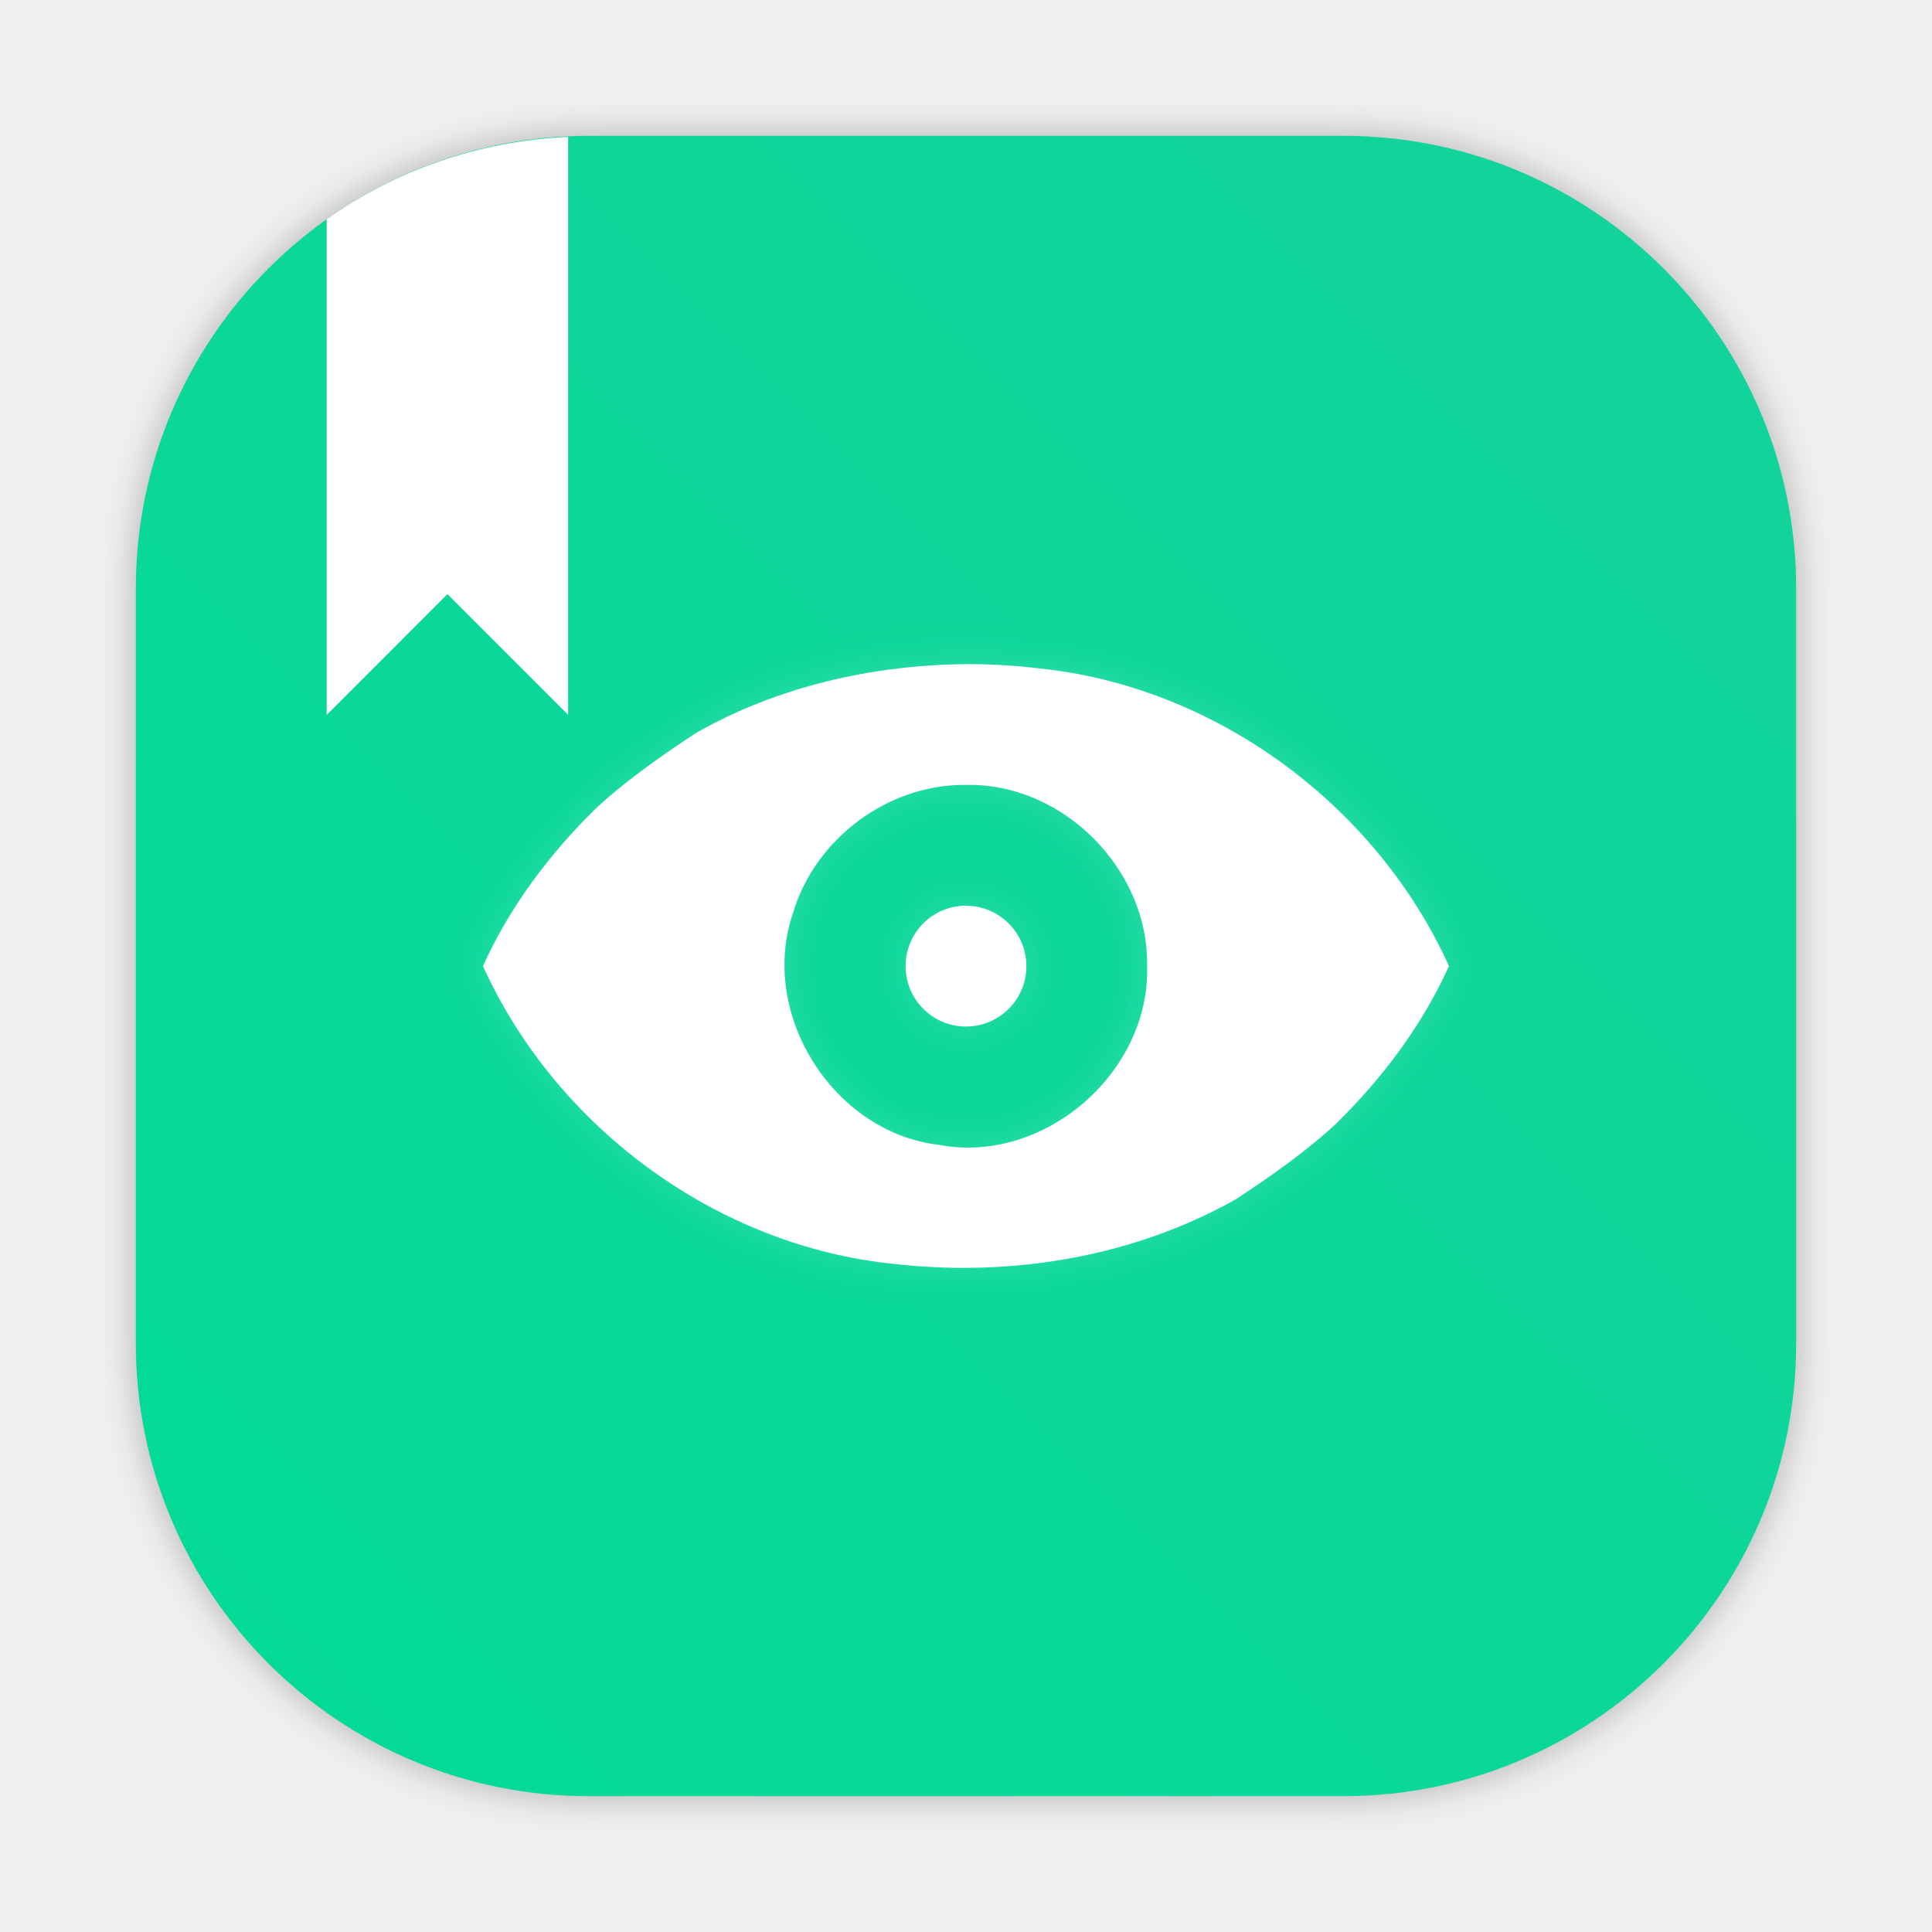
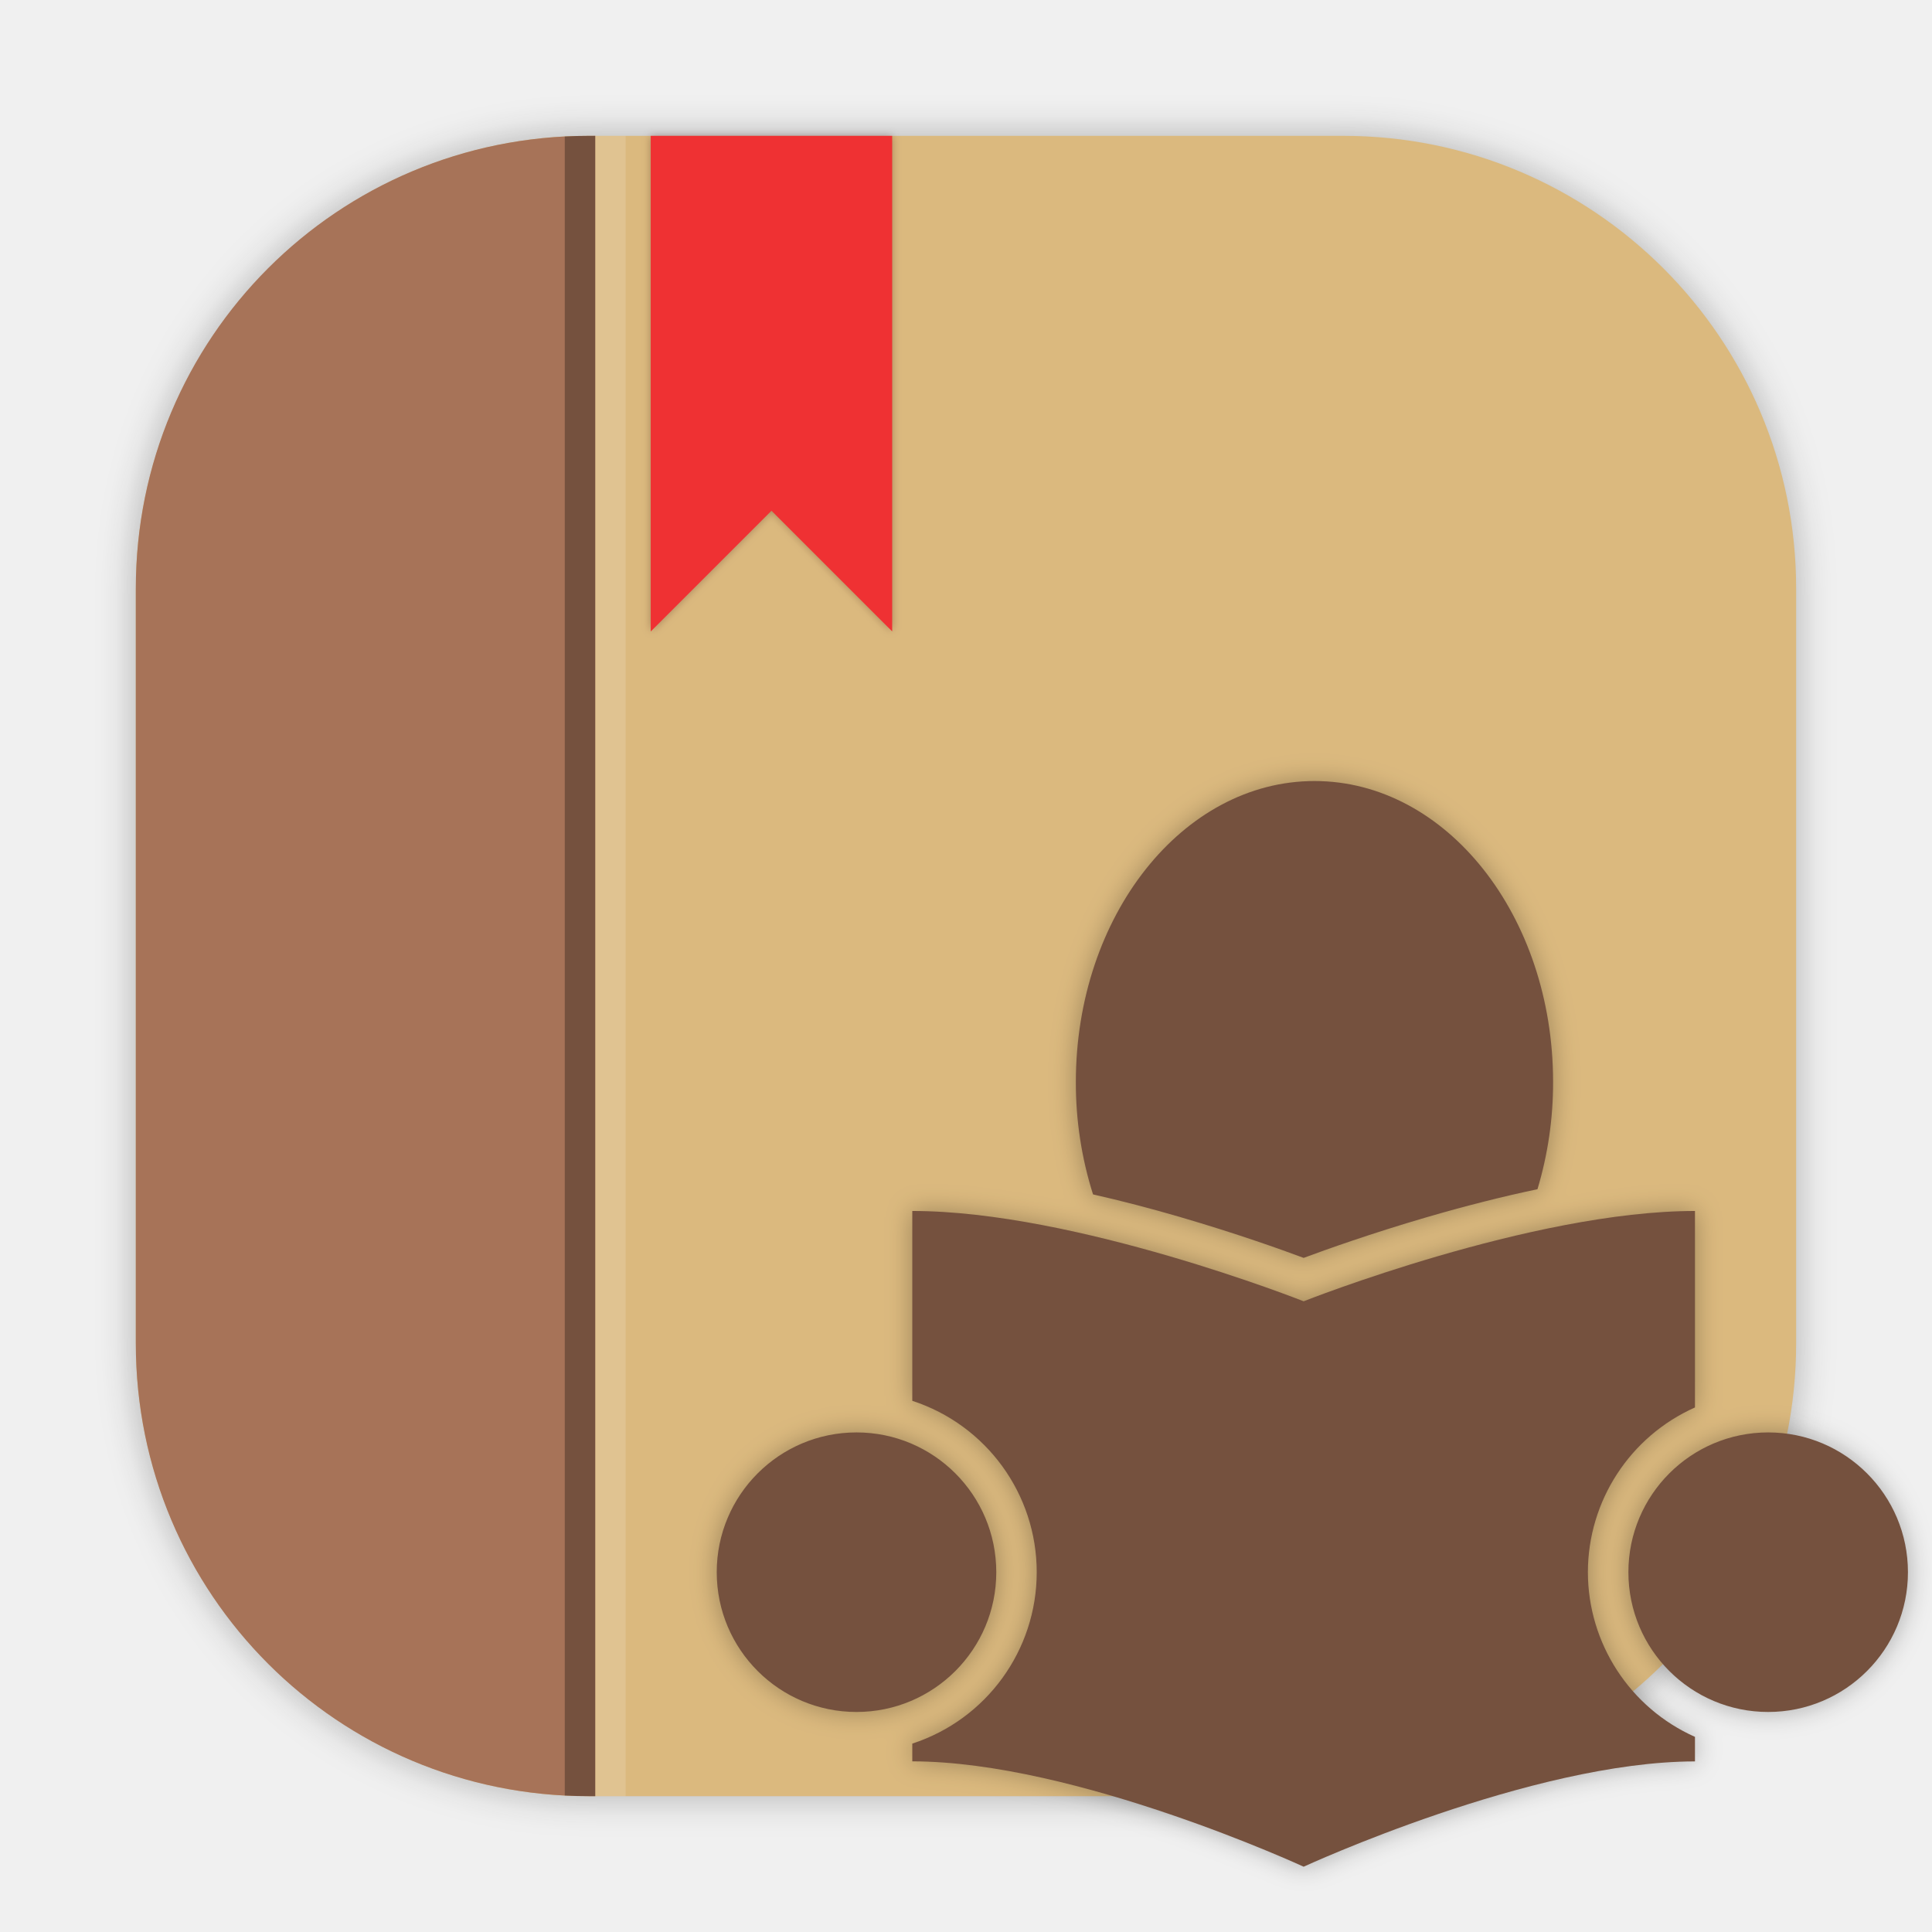
- <svg xmlns="http://www.w3.org/2000/svg" width="64" height="64" version="1.1">
-   <defs>
-     <style type="text/css" />
-     <style type="text/css" />
-     <filter id="b-3" x="-.049" y="-.078" width="1.097" height="1.156" color-interpolation-filters="sRGB">
-       <feGaussianBlur stdDeviation="0.65" />
+ <svg xmlns="http://www.w3.org/2000/svg" id="svg193" version="1.1" viewBox="0 0 64 64">
+   <defs id="defs45">
+     <style id="style4" type="text/css" />
+     <style id="style6" type="text/css" />
+     <style id="style11" type="text/css" />
+     <style id="style13" type="text/css" />
+     <style id="style15" type="text/css" />
+     <style id="style17" type="text/css" />
+     <style id="style19" type="text/css" />
+     <style id="style21" type="text/css" />
+     <style id="style23" type="text/css" />
+     <style id="style25" type="text/css" />
+     <style id="style27" type="text/css" />
+     <style id="style29" type="text/css" />
+     <style id="style39" type="text/css" />
+     <style id="style41" type="text/css" />
+     <style id="style43" type="text/css" />
+     <style id="style2528" type="text/css" />
+     <filter id="filter1057-3" x="-.027" y="-.027" width="1.054" height="1.054" color-interpolation-filters="sRGB">
+       <feGaussianBlur id="feGaussianBlur2530" stdDeviation="0.619" />
    </filter>
-     <style type="text/css" />
-     <style type="text/css" />
-     <style type="text/css" />
-     <style type="text/css" />
-     <style type="text/css" />
-     <style type="text/css" />
-     <style type="text/css" />
-     <style type="text/css" />
-     <style type="text/css" />
-     <style type="text/css" />
-     <filter id="filter1057" x="-.027" y="-.027" width="1.054" height="1.054" color-interpolation-filters="sRGB">
-       <feGaussianBlur stdDeviation="0.619" />
+     <linearGradient id="linearGradient5706" x1="4.5" x2="59.5" y1="32" y2="32" gradientTransform="translate(-66.3065,-18.31541)" gradientUnits="userSpaceOnUse">
+       <stop id="stop5700" stop-color="#dbb97e" offset="0" />
+       <stop id="stop5702" stop-color="#dbb97e" offset="1" />
+     </linearGradient>
+     <filter id="filter18553" x="-.041" y="-.02" width="1.082" height="1.04" color-interpolation-filters="sRGB">
+       <feGaussianBlur id="feGaussianBlur18555" stdDeviation="0.137" />
    </filter>
-     <linearGradient id="linearGradient1053" x1="-127" x2="-72" y1="60" y2="5" gradientTransform="translate(131.5 -.51)" gradientUnits="userSpaceOnUse">
-       <stop stop-color="#02db96" offset="0" />
-       <stop stop-color="#13d39b" offset="1" />
-     </linearGradient>
-     <style type="text/css" />
-     <style type="text/css" />
-     <style type="text/css" />
+     <filter id="filter2179" x="-.026" y="-.028" width="1.052" height="1.057" color-interpolation-filters="sRGB">
+       <feGaussianBlur id="feGaussianBlur2181" stdDeviation="0.323" />
+     </filter>
+     <style id="style2528-6" type="text/css" />
  </defs>
-   <rect x="4.5" y="4.5" width="55" height="55" ry="15" fill="#141414" filter="url(#filter1057)" opacity=".3" stroke-linecap="round" stroke-width="2.744" />
-   <rect x="4.5" y="4.5" width="55" height="55" ry="15" fill="url(#linearGradient1053)" stroke-linecap="round" stroke-width="2.744" />
-   <g fill="#5e4aa6">
-     <circle cx="-1248.7" cy="-1241.6" r="0" />
-     <circle cx="-1413.1" cy="-1298.3" r="0" />
-     <circle cx="-1223.9" cy="-1350" r="0" />
-     <circle cx="-124.34" cy="-84.463" r="0" fill-rule="evenodd" />
-   </g>
-   <g transform="translate(164.37 56.726)" fill="#fff">
-     <path d="m-132.37-34.726c-3.102 0.03-6.224 0.739-8.926 2.27-1.077 0.701-2.369 1.607-3.344 2.52-1.533 1.501-2.845 3.251-3.731 5.213 2.43 5.36 7.772 9.289 13.648 9.869 3.855 0.436 7.889-0.23 11.277-2.137 1.077-0.701 2.369-1.607 3.344-2.52 1.533-1.504 2.845-3.254 3.731-5.213-2.429-5.36-7.773-9.289-13.648-9.869-0.781-0.093-1.568-0.134-2.352-0.134zm0 4.001c3.214-0.071 6.06 2.804 6 6.001 0.103 3.533-3.418 6.583-6.898 5.923-3.515-0.413-5.984-4.356-4.828-7.697 0.739-2.458 3.152-4.256 5.728-4.227zm0 4.001a2 2 0 0 0-2 2.003 2 2 0 0 0 2 2 2 2 0 0 0 2-2 2 2 0 0 0-2-2z" filter="url(#b-3)" opacity=".15" stroke-width="3.2" />
-     <path d="m-132.37-34.726c-3.102 0.03-6.224 0.739-8.926 2.27-1.077 0.701-2.369 1.607-3.344 2.52-1.533 1.501-2.845 3.251-3.731 5.213 2.43 5.36 7.772 9.289 13.648 9.869 3.855 0.436 7.889-0.23 11.277-2.137 1.077-0.701 2.369-1.607 3.344-2.52 1.533-1.504 2.845-3.254 3.731-5.213-2.429-5.36-7.773-9.289-13.648-9.869-0.781-0.093-1.568-0.134-2.352-0.134zm0 4.001c3.214-0.071 6.06 2.804 6 6.001 0.103 3.533-3.418 6.583-6.898 5.923-3.515-0.413-5.984-4.356-4.828-7.697 0.739-2.458 3.152-4.256 5.728-4.227zm0 4.001a2 2 0 0 0-2 2.003 2 2 0 0 0 2 2 2 2 0 0 0 2-2 2 2 0 0 0-2-2z" stroke-width="3.2" />
-     <path transform="translate(-164.37,-56.726)" d="m18.82 4.535c-2.978 0.133-5.724 1.116-7.998 2.728v16.42l4-4.002 3.998 3.998v-19.145z" />
-   </g>
-   <g fill="#5e4aa6">
-     <g transform="matrix(3.7796 0 0 3.7796 -.10224 .024379)" stroke-width=".265">
-       <circle cx="-330.35" cy="-328.38" r="0" />
-       <circle cx="-312.11" cy="-326.25" r="0" />
-       <circle cx="-306.02" cy="-333.07" r="0" />
-       <circle cx="-308.84" cy="-326.01" r="0" />
-     </g>
-     <g transform="matrix(3.7796 0 0 3.7796 73.099 -.0001887)" stroke-width=".265">
-       <g transform="translate(-.0272 .0065001)">
-         <circle cx="-330.35" cy="-328.38" r="0" />
-         <circle cx="-312.11" cy="-326.25" r="0" />
-         <circle cx="-306.02" cy="-333.07" r="0" />
-         <circle cx="-308.84" cy="-326.01" r="0" />
-         <circle cx="-330.35" cy="-328.38" r="0" />
-         <circle cx="-312.11" cy="-326.25" r="0" />
-         <circle cx="-306.02" cy="-333.07" r="0" />
-         <circle cx="-308.84" cy="-326.01" r="0" />
+   <g id="g59" fill="#5e4aa6">
+     <circle id="circle51" cx="-1248.7" cy="-1241.6" r="0" />
+     <circle id="circle53" cx="-1413.1" cy="-1298.3" r="0" />
+     <circle id="circle55" cx="-1223.9" cy="-1350" r="0" />
+     <circle id="circle57" cx="-124.34" cy="-84.463" r="0" fill-rule="evenodd" />
+   </g>
+   <g id="g191" fill="#5e4aa6">
+     <g id="g77" transform="matrix(3.7796 0 0 3.7796 -.10224 .024379)" stroke-width=".265">
+       <circle id="circle69" cx="-330.35" cy="-328.38" r="0" />
+       <circle id="circle71" cx="-312.11" cy="-326.25" r="0" />
+       <circle id="circle73" cx="-306.02" cy="-333.07" r="0" />
+       <circle id="circle75" cx="-308.84" cy="-326.01" r="0" />
+     </g>
+     <g id="g107" transform="matrix(3.7796 0 0 3.7796 73.099 -.0001887)" stroke-width=".265">
+       <g id="g95" transform="translate(-.0272 .0065001)">
+         <circle id="circle79" cx="-330.35" cy="-328.38" r="0" />
+         <circle id="circle81" cx="-312.11" cy="-326.25" r="0" />
+         <circle id="circle83" cx="-306.02" cy="-333.07" r="0" />
+         <circle id="circle85" cx="-308.84" cy="-326.01" r="0" />
+         <circle id="circle87" cx="-330.35" cy="-328.38" r="0" />
+         <circle id="circle89" cx="-312.11" cy="-326.25" r="0" />
+         <circle id="circle91" cx="-306.02" cy="-333.07" r="0" />
+         <circle id="circle93" cx="-308.84" cy="-326.01" r="0" />
      </g>
-       <g transform="translate(-.02705 .0064503)">
-         <circle cx="-330.35" cy="-328.38" r="0" />
-         <circle cx="-312.11" cy="-326.25" r="0" />
-         <circle cx="-306.02" cy="-333.07" r="0" />
-         <circle cx="-308.84" cy="-326.01" r="0" />
+       <g id="g105" transform="translate(-.02705 .0064503)">
+         <circle id="circle97" cx="-330.35" cy="-328.38" r="0" />
+         <circle id="circle99" cx="-312.11" cy="-326.25" r="0" />
+         <circle id="circle101" cx="-306.02" cy="-333.07" r="0" />
+         <circle id="circle103" cx="-308.84" cy="-326.01" r="0" />
      </g>
    </g>
-     <g transform="translate(135.23)">
-       <circle cx="-1248.7" cy="-1241.6" r="0" />
-       <circle cx="-149.15" cy="23.855" r="0" fill-rule="evenodd" />
-       <circle cx="-1150.9" cy="-1256.6" r="0" />
-       <circle cx="-51.327" cy="8.874" r="0" fill-rule="evenodd" />
-       <g transform="matrix(3.7796,0,0,3.7796,167.86,4.61)" stroke-width=".265">
-         <g transform="translate(-.0272 .0065001)">
-           <circle cx="-330.35" cy="-328.38" r="0" />
-           <circle cx="-312.11" cy="-326.25" r="0" />
-           <circle cx="-306.02" cy="-333.07" r="0" />
-           <circle cx="-308.84" cy="-326.01" r="0" />
-           <circle cx="-330.35" cy="-328.38" r="0" />
-           <circle cx="-312.11" cy="-326.25" r="0" />
-           <circle cx="-306.02" cy="-333.07" r="0" />
-           <circle cx="-308.84" cy="-326.01" r="0" />
+     <g id="g189" transform="translate(135.23)">
+       <circle id="circle109" cx="-1248.7" cy="-1241.6" r="0" />
+       <circle id="circle111" cx="-149.15" cy="23.855" r="0" fill-rule="evenodd" />
+       <circle id="circle113" cx="-1150.9" cy="-1256.6" r="0" />
+       <circle id="circle115" cx="-51.327" cy="8.874" r="0" fill-rule="evenodd" />
+       <g id="g145" transform="matrix(3.7796,0,0,3.7796,167.86,4.61)" stroke-width=".265">
+         <g id="g133" transform="translate(-.0272 .0065001)">
+           <circle id="circle117" cx="-330.35" cy="-328.38" r="0" />
+           <circle id="circle119" cx="-312.11" cy="-326.25" r="0" />
+           <circle id="circle121" cx="-306.02" cy="-333.07" r="0" />
+           <circle id="circle123" cx="-308.84" cy="-326.01" r="0" />
+           <circle id="circle125" cx="-330.35" cy="-328.38" r="0" />
+           <circle id="circle127" cx="-312.11" cy="-326.25" r="0" />
+           <circle id="circle129" cx="-306.02" cy="-333.07" r="0" />
+           <circle id="circle131" cx="-308.84" cy="-326.01" r="0" />
        </g>
-         <g transform="translate(-.02705 .0064503)">
-           <circle cx="-330.35" cy="-328.38" r="0" />
-           <circle cx="-312.11" cy="-326.25" r="0" />
-           <circle cx="-306.02" cy="-333.07" r="0" />
-           <circle cx="-308.84" cy="-326.01" r="0" />
+         <g id="g143" transform="translate(-.02705 .0064503)">
+           <circle id="circle135" cx="-330.35" cy="-328.38" r="0" />
+           <circle id="circle137" cx="-312.11" cy="-326.25" r="0" />
+           <circle id="circle139" cx="-306.02" cy="-333.07" r="0" />
+           <circle id="circle141" cx="-308.84" cy="-326.01" r="0" />
        </g>
      </g>
-       <circle cx="-1248.7" cy="-1241.6" r="0" />
-       <circle cx="-149.15" cy="23.855" r="0" fill-rule="evenodd" />
-       <circle cx="-1248.7" cy="-1241.6" r="0" />
-       <circle cx="-149.15" cy="23.855" r="0" fill-rule="evenodd" />
-       <circle cx="-1150.9" cy="-1256.6" r="0" />
-       <circle cx="-51.327" cy="8.874" r="0" fill-rule="evenodd" />
-       <g transform="matrix(3.7796,0,0,3.7796,167.86,4.61)" stroke-width=".265">
-         <g transform="translate(-.0272 .0065001)">
-           <circle cx="-330.35" cy="-328.38" r="0" />
-           <circle cx="-312.11" cy="-326.25" r="0" />
-           <circle cx="-306.02" cy="-333.07" r="0" />
-           <circle cx="-308.84" cy="-326.01" r="0" />
-           <circle cx="-330.35" cy="-328.38" r="0" />
-           <circle cx="-312.11" cy="-326.25" r="0" />
-           <circle cx="-306.02" cy="-333.07" r="0" />
-           <circle cx="-308.84" cy="-326.01" r="0" />
+       <circle id="circle147" cx="-1248.7" cy="-1241.6" r="0" />
+       <circle id="circle149" cx="-149.15" cy="23.855" r="0" fill-rule="evenodd" />
+       <circle id="circle151" cx="-1248.7" cy="-1241.6" r="0" />
+       <circle id="circle153" cx="-149.15" cy="23.855" r="0" fill-rule="evenodd" />
+       <circle id="circle155" cx="-1150.9" cy="-1256.6" r="0" />
+       <circle id="circle157" cx="-51.327" cy="8.874" r="0" fill-rule="evenodd" />
+       <g id="g187" transform="matrix(3.7796,0,0,3.7796,167.86,4.61)" stroke-width=".265">
+         <g id="g175" transform="translate(-.0272 .0065001)">
+           <circle id="circle159" cx="-330.35" cy="-328.38" r="0" />
+           <circle id="circle161" cx="-312.11" cy="-326.25" r="0" />
+           <circle id="circle163" cx="-306.02" cy="-333.07" r="0" />
+           <circle id="circle165" cx="-308.84" cy="-326.01" r="0" />
+           <circle id="circle167" cx="-330.35" cy="-328.38" r="0" />
+           <circle id="circle169" cx="-312.11" cy="-326.25" r="0" />
+           <circle id="circle171" cx="-306.02" cy="-333.07" r="0" />
+           <circle id="circle173" cx="-308.84" cy="-326.01" r="0" />
        </g>
-         <g transform="translate(-.02705 .0064503)">
-           <circle cx="-330.35" cy="-328.38" r="0" />
-           <circle cx="-312.11" cy="-326.25" r="0" />
-           <circle cx="-306.02" cy="-333.07" r="0" />
-           <circle cx="-308.84" cy="-326.01" r="0" />
+         <g id="g185" transform="translate(-.02705 .0064503)">
+           <circle id="circle177" cx="-330.35" cy="-328.38" r="0" />
+           <circle id="circle179" cx="-312.11" cy="-326.25" r="0" />
+           <circle id="circle181" cx="-306.02" cy="-333.07" r="0" />
+           <circle id="circle183" cx="-308.84" cy="-326.01" r="0" />
        </g>
      </g>
    </g>
  </g>
+   <style id="style2560" type="text/css">.st0{opacity:0.15;fill:#45413C;}
+ 	.st1{fill:#FFE500;}
+ 	.st2{fill:#EBCB00;}
+ 	.st3{fill:none;stroke:#45413C;stroke-linecap:round;stroke-linejoin:round;stroke-miterlimit:10;}
+ 	.st4{fill:#FFAA54;}
+ 	.st5{fill:#FF8A14;}
+ 	.st6{fill:#FFB0CA;stroke:#45413C;stroke-linecap:round;stroke-linejoin:round;stroke-miterlimit:10;}
+ 	.st7{fill:#FF87AF;stroke:#45413C;stroke-linecap:round;stroke-linejoin:round;stroke-miterlimit:10;}
+ 	.st8{fill:#FFCC99;}
+ 	.st9{fill:#FFFFFF;}
+ 	.st10{fill:#F0F0F0;}
+ 	.st11{fill:#BF8256;}
+ 	.st12{fill:#915E3A;}
+ 	.st13{fill:#DEA47A;}
+ 	.st14{fill:#F0D5A8;}
+ 	.st15{fill:#DEBB7E;}
+ 	.st16{fill:#F7E5C6;}
+ 	.st17{fill:#FF8A14;stroke:#45413C;stroke-linecap:round;stroke-linejoin:round;stroke-miterlimit:10;}
+ 	.st18{fill:#FFF5E3;}
+ 	.st19{fill:#FFF48C;}
+ 	.st20{fill:#FFFACF;}
+ 	.st21{fill:#FFFCE5;}
+ 	.st22{fill:#FF87AF;}
+ 	.st23{fill:#FFB0CA;}
+ 	.st24{fill:#FFE500;stroke:#45413C;stroke-linecap:round;stroke-linejoin:round;stroke-miterlimit:10;}
+ 	.st25{fill:#9CEB60;stroke:#45413C;stroke-linecap:round;stroke-linejoin:round;stroke-miterlimit:10;}
+ 	.st26{fill:#FFFACF;stroke:#45413C;stroke-linecap:round;stroke-linejoin:round;stroke-miterlimit:10;}
+ 	.st27{fill:#00F5BC;stroke:#45413C;stroke-linecap:round;stroke-linejoin:round;stroke-miterlimit:10;}
+ 	.st28{fill:#BF8256;stroke:#45413C;stroke-linecap:round;stroke-linejoin:round;stroke-miterlimit:10;}
+ 	.st29{fill:#FFE3CF;stroke:#45413C;stroke-linecap:round;stroke-linejoin:round;stroke-miterlimit:10;}
+ 	.st30{fill:#FF6242;}
+ 	.st31{fill:#FF866E;}
+ 	.st32{fill:none;stroke:#E04122;stroke-linecap:round;stroke-linejoin:round;stroke-miterlimit:10;}
+ 	.st33{fill:#FFFEF2;stroke:#45413C;stroke-linecap:round;stroke-linejoin:round;stroke-miterlimit:10;}
+ 	.st34{fill:#FF6242;stroke:#45413C;stroke-linecap:round;stroke-linejoin:round;stroke-miterlimit:10;}
+ 	.st35{fill:#FFA694;}
+ 	.st36{fill:#FFFFFF;stroke:#45413C;stroke-linecap:round;stroke-linejoin:round;stroke-miterlimit:10;}
+ 	.st37{fill:#FFFEF2;}
+ 	.st38{fill:#FF6196;}
+ 	.st39{fill:#B89558;}
+ 	.st40{fill:none;stroke:#915E3A;stroke-linecap:round;stroke-linejoin:round;stroke-miterlimit:10;}
+ 	.st41{fill:#DEBB7E;stroke:#45413C;stroke-linecap:round;stroke-linejoin:round;stroke-miterlimit:10;}
+ 	.st42{fill:#6DD627;stroke:#45413C;stroke-linecap:round;stroke-linejoin:round;stroke-miterlimit:10;}
+ 	.st43{fill:#E5F8FF;}
+ 	.st44{fill:#E8F4FA;}
+ 	.st45{fill:#E8F4FA;stroke:#45413C;stroke-linecap:round;stroke-linejoin:round;stroke-miterlimit:10;}
+ 	.st46{fill:#FFCCDD;}
+ 	.st47{fill:#E5F8FF;stroke:#45413C;stroke-linecap:round;stroke-linejoin:round;stroke-miterlimit:10;}
+ 	.st48{fill:#00B8F0;stroke:#45413C;stroke-linecap:round;stroke-linejoin:round;stroke-miterlimit:10;}
+ 	.st49{fill:#00B8F0;}
+ 	.st50{fill:#4ACFFF;}
+ 	.st51{fill:#E04122;}
+ 	.st52{fill:#E04122;stroke:#45413C;stroke-linecap:round;stroke-linejoin:round;stroke-miterlimit:10;}
+ 	.st53{fill:#87898C;}
+ 	.st54{fill:#BDBEC0;}
+ 	.st55{fill:#656769;}
+ 	.st56{fill:#525252;}
+ 	.st57{fill:#FFF48C;stroke:#45413C;stroke-linecap:round;stroke-linejoin:round;stroke-miterlimit:10;}
+ 	.st58{fill:#6DD627;}
+ 	.st59{fill:#EB6D00;}
+ 	.st60{fill:#46B000;}
+ 	.st61{fill:#80DDFF;}
+ 	.st62{fill:#DAEDF7;}
+ 	.st63{fill:#BF8DF2;stroke:#45413C;stroke-linecap:round;stroke-linejoin:round;stroke-miterlimit:10;}
+ 	.st64{fill:#9F5AE5;stroke:#45413C;stroke-linecap:round;stroke-linejoin:round;stroke-miterlimit:10;}
+ 	.st65{fill:#C8FFA1;}
+ 	.st66{fill:#E4FFD1;}
+ 	.st67{fill:#9CEB60;}
+ 	.st68{fill:#E5FEFF;}
+ 	.st69{fill:#B8ECFF;}
+ 	.st70{fill:#E0E0E0;stroke:#45413C;stroke-linecap:round;stroke-linejoin:round;stroke-miterlimit:10;}
+ 	.st71{fill:#E0E0E0;}
+ 	.st72{fill:none;stroke:#4F4B45;stroke-linejoin:round;stroke-miterlimit:10;}
+ 	.st73{fill:none;stroke:#4F4B45;stroke-linecap:round;stroke-linejoin:round;stroke-miterlimit:10;}
+ 	.st74{fill:#E0366F;stroke:#45413C;stroke-linecap:round;stroke-linejoin:round;stroke-miterlimit:10;}
+ 	.st75{fill:none;stroke:#45413C;stroke-miterlimit:10;}
+ 	.st76{fill:#FF866E;stroke:#45413C;stroke-linecap:round;stroke-linejoin:round;stroke-miterlimit:10;}
+ 	.st77{fill:#45413C;stroke:#45413C;stroke-linecap:round;stroke-linejoin:round;stroke-miterlimit:10;}
+ 	.st78{fill:#9F5AE5;}
+ 	.st79{fill:#803EC2;}
+ 	.st80{fill:#803EC2;stroke:#45413C;stroke-linecap:round;stroke-linejoin:round;stroke-miterlimit:10;}
+ 	.st81{fill:#BF8DF2;}
+ 	.st82{fill:#FFAA54;stroke:#45413C;stroke-linecap:round;stroke-linejoin:round;stroke-miterlimit:10;}
+ 	.st83{fill:none;stroke:#45413C;stroke-linejoin:round;stroke-miterlimit:10;}
+ 	.st84{fill:#FFCCDD;stroke:#45413C;stroke-linecap:round;stroke-linejoin:round;stroke-miterlimit:10;}
+ 	.st85{fill:#FF6196;stroke:#45413C;stroke-linecap:round;stroke-linejoin:round;stroke-miterlimit:10;}
+ 	.st86{fill:#FFE5EE;}
+ 	.st87{fill:#F7E5C6;stroke:#45413C;stroke-linecap:round;stroke-linejoin:round;stroke-miterlimit:10;}
+ 	.st88{fill:#E5FFF9;}
+ 	.st89{fill:none;stroke:#45413C;stroke-width:1.006;stroke-linecap:round;stroke-linejoin:round;stroke-miterlimit:10;}
+ 	.st90{fill:#4AEFF7;}
+ 	.st91{fill:#A6FBFF;}
+ 	.st92{fill:#E5FEFF;stroke:#45413C;stroke-linecap:round;stroke-linejoin:round;stroke-miterlimit:10;}
+ 	.st93{fill:#46B000;stroke:#45413C;stroke-linecap:round;stroke-linejoin:round;stroke-miterlimit:10;}
+ 	.st94{fill:#FFFFFF;stroke:#45413C;stroke-linejoin:round;stroke-miterlimit:10;}
+ 	.st95{fill:#FFFFFF;stroke:#45413C;stroke-miterlimit:10;}
+ 	.st96{fill:#009FD9;}
+ 	.st97{fill:#00DFEB;}
+ 	.st98{fill:#C0DCEB;stroke:#45413C;stroke-linecap:round;stroke-linejoin:round;stroke-miterlimit:10;}
+ 	.st99{fill:#00DFEB;stroke:#45413C;stroke-linecap:round;stroke-linejoin:round;stroke-miterlimit:10;}
+ 	.st100{fill:#FFE5EE;stroke:#45413C;stroke-linecap:round;stroke-linejoin:round;stroke-miterlimit:10;}
+ 	.st101{fill:#8CA4B8;}
+ 	.st102{fill:#ADC4D9;}
+ 	.st103{fill:#656769;stroke:#45413C;stroke-linecap:round;stroke-linejoin:round;stroke-miterlimit:10;}
+ 	.st104{fill:#F0F0F0;stroke:#45413C;stroke-linecap:round;stroke-linejoin:round;stroke-miterlimit:10;}
+ 	.st105{fill:#C0DCEB;}
+ 	.st106{fill:#45413C;}
+ 	.st107{fill:#FFCABF;}
+ 	.st108{fill:#87898C;stroke:#45413C;stroke-linecap:round;stroke-linejoin:round;stroke-miterlimit:10;}
+ 	.st109{fill:#EBCB00;stroke:#45413C;stroke-linecap:round;stroke-linejoin:round;stroke-miterlimit:10;}</style>
+   <g id="g2552" transform="translate(-66.3065,-18.31541)" fill="#5e4aa6">
+     <circle id="circle2546" cx="-1248.7" cy="-1241.6" r="0" />
+     <circle id="circle2548" cx="-1059.5" cy="-1293.3" r="0" />
+     <circle id="circle2550" cx="40.034" cy="-27.737" r="0" fill-rule="evenodd" />
+   </g>
+   <g id="g2600" transform="translate(-66.3065,-18.31541)" fill="#5e4aa6">
+     <circle id="circle2562" cx="-1084.9" cy="-1267.7" r="0" />
+     <circle id="circle2564" cx="14.693" cy="-2.183" r="0" fill-rule="evenodd" />
+     <circle id="circle2566" cx="-1269.8" cy="-1283" r="0" />
+     <circle id="circle2568" cx="-170.22" cy="-17.475" r="0" fill-rule="evenodd" />
+     <circle id="circle2570" cx="-1230.6" cy="-1370.4" r="0" />
+     <circle id="circle2572" cx="-1122.3" cy="-1430.5" r="0" />
+     <g id="g2586" transform="matrix(3.7796,0,0,3.7796,-16.748,-103.66)" stroke-width=".265">
+       <circle id="circle2574" cx="-330.38" cy="-328.51" r="0" />
+       <circle id="circle2576" cx="-301.71" cy="-344.43" r="0" />
+       <circle id="circle2578" cx="-259.01" cy="-348.26" r="0" />
+       <circle id="circle2580" cx="31.886" cy="-13.442" r="0" fill-rule="evenodd" />
+       <circle id="circle2582" cx="-257.29" cy="-350.65" r="0" />
+       <circle id="circle2584" cx="33.611" cy="-15.826" r="0" fill-rule="evenodd" />
+     </g>
+     <g id="g2594" transform="translate(-186.89,-74.879)">
+       <circle id="circle2588" cx="-1248.7" cy="-1241.6" r="0" />
+       <circle id="circle2590" cx="-1140.3" cy="-1301.8" r="0" />
+       <circle id="circle2592" cx="-1158.1" cy="-1246" r="0" />
+     </g>
+     <circle id="circle2596" cx="-1344.2" cy="-1342.6" r="0" />
+     <circle id="circle2598" cx="-244.64" cy="-77.062" r="0" fill-rule="evenodd" />
+   </g>
+   <g id="g2097" transform="translate(66.3065,18.31541)">
+     <rect id="rect2542" x="-61.807" y="-13.815" width="55" height="55" ry="15" fill="#141414" filter="url(#filter1057-3)" opacity=".3" stroke-linecap="round" stroke-width="2.744" />
+     <rect id="rect2544" x="-61.807" y="-13.815" width="55" height="55" ry="15" fill="url(#linearGradient5706)" stroke-linecap="round" stroke-width="2.744" />
+     <path id="rect3828" d="m-46.807-13.815c-8.31 0-15 6.69-15 15v25c0 8.31 6.69 15 15 15h0.221v-55z" fill="#a77358" />
+     <path id="path18551" d="m-44.75-13.815v16.418l4-4 3.998 3.998v-16.416z" fill="#2a0304" filter="url(#filter18553)" opacity=".3" />
+     <path id="path2558" d="m-44.75-13.815v16.418l4-4 3.998 3.998v-16.416z" fill="#ef3133" />
+     <path id="path13512" d="m-46.59-13.815v55h1.008v-55z" color="#000000" fill="#fff" opacity=".15" />
+     <path id="path13514" d="m-46.807-13.815c-0.266 0-0.529 8e-3 -0.791 0.021v54.957c0.262 0.014 0.525 0.021 0.791 0.021h0.217v-55z" color="#000000" opacity=".3" style="-inkscape-stroke:none" />
+   </g>
+   <path id="path2177" transform="matrix(1.315348,0,0,1.315348,-9.140876,1.763388)" d="m36.685 29.314q-1.156-0.337-2.209-0.574a9.312 9.312 0 0 1-0.433-2.829c0-4.187 2.691-7.581 6.011-7.581s6.008 3.391 6.008 7.579a9.336 9.336 0 0 1-0.393 2.701q-1.309 0.274-2.79 0.705c-1.404 0.41-2.539 0.816-3.099 1.024-0.556-0.209-1.692-0.615-3.096-1.024zm-8.165 5.42a3.52 3.52 0 1 0 3.52 3.519 3.52 3.52 0 0 0-3.52-3.519zm22.96 0a3.52 3.52 0 1 0 3.52 3.519 3.52 3.52 0 0 0-3.519-3.519zm-4.54 3.519a4.546 4.546 0 0 1 2.697-4.148v-4.949c-4.115 0-9.856 2.274-9.856 2.274s-5.74-2.274-9.856-2.274v4.781a4.54 4.54 0 0 1 0 8.633v0.447c4.115 0 9.856 2.653 9.856 2.653s5.743-2.652 9.856-2.652v-0.618a4.546 4.546 0 0 1-2.697-4.148z" filter="url(#filter2179)" opacity=".3" stroke-width=".064" />
+   <path id="path2099" d="m39.113 40.321q-1.521-0.443-2.905-0.755a12.248 12.248 0 0 1-0.569-3.721c0-5.507 3.54-9.972 7.906-9.972s7.903 4.461 7.903 9.969a12.28 12.28 0 0 1-0.517 3.552q-1.722 0.361-3.67 0.928c-1.847 0.539-3.34 1.073-4.076 1.347-0.732-0.274-2.225-0.808-4.072-1.347zm-10.74 7.13a4.63 4.63 0 1 0 4.63 4.629 4.63 4.63 0 0 0-4.63-4.629zm30.2 0a4.63 4.63 0 1 0 4.63 4.629 4.63 4.63 0 0 0-4.629-4.629zm-5.972 4.629a5.98 5.98 0 0 1 3.547-5.456v-6.509c-5.413 0-12.963 2.992-12.963 2.992s-7.55-2.992-12.964-2.992v6.289a5.971 5.971 0 0 1 0 11.355v0.588c5.413 0 12.964 3.49 12.964 3.49s7.554-3.488 12.963-3.488v-0.813a5.98 5.98 0 0 1-3.547-5.456z" fill="#75513e" stroke-width=".084" />
+   <style id="style2560-6" type="text/css">.st0{opacity:0.15;fill:#45413C;}
+ 	.st1{fill:#FFE500;}
+ 	.st2{fill:#EBCB00;}
+ 	.st3{fill:none;stroke:#45413C;stroke-linecap:round;stroke-linejoin:round;stroke-miterlimit:10;}
+ 	.st4{fill:#FFAA54;}
+ 	.st5{fill:#FF8A14;}
+ 	.st6{fill:#FFB0CA;stroke:#45413C;stroke-linecap:round;stroke-linejoin:round;stroke-miterlimit:10;}
+ 	.st7{fill:#FF87AF;stroke:#45413C;stroke-linecap:round;stroke-linejoin:round;stroke-miterlimit:10;}
+ 	.st8{fill:#FFCC99;}
+ 	.st9{fill:#FFFFFF;}
+ 	.st10{fill:#F0F0F0;}
+ 	.st11{fill:#BF8256;}
+ 	.st12{fill:#915E3A;}
+ 	.st13{fill:#DEA47A;}
+ 	.st14{fill:#F0D5A8;}
+ 	.st15{fill:#DEBB7E;}
+ 	.st16{fill:#F7E5C6;}
+ 	.st17{fill:#FF8A14;stroke:#45413C;stroke-linecap:round;stroke-linejoin:round;stroke-miterlimit:10;}
+ 	.st18{fill:#FFF5E3;}
+ 	.st19{fill:#FFF48C;}
+ 	.st20{fill:#FFFACF;}
+ 	.st21{fill:#FFFCE5;}
+ 	.st22{fill:#FF87AF;}
+ 	.st23{fill:#FFB0CA;}
+ 	.st24{fill:#FFE500;stroke:#45413C;stroke-linecap:round;stroke-linejoin:round;stroke-miterlimit:10;}
+ 	.st25{fill:#9CEB60;stroke:#45413C;stroke-linecap:round;stroke-linejoin:round;stroke-miterlimit:10;}
+ 	.st26{fill:#FFFACF;stroke:#45413C;stroke-linecap:round;stroke-linejoin:round;stroke-miterlimit:10;}
+ 	.st27{fill:#00F5BC;stroke:#45413C;stroke-linecap:round;stroke-linejoin:round;stroke-miterlimit:10;}
+ 	.st28{fill:#BF8256;stroke:#45413C;stroke-linecap:round;stroke-linejoin:round;stroke-miterlimit:10;}
+ 	.st29{fill:#FFE3CF;stroke:#45413C;stroke-linecap:round;stroke-linejoin:round;stroke-miterlimit:10;}
+ 	.st30{fill:#FF6242;}
+ 	.st31{fill:#FF866E;}
+ 	.st32{fill:none;stroke:#E04122;stroke-linecap:round;stroke-linejoin:round;stroke-miterlimit:10;}
+ 	.st33{fill:#FFFEF2;stroke:#45413C;stroke-linecap:round;stroke-linejoin:round;stroke-miterlimit:10;}
+ 	.st34{fill:#FF6242;stroke:#45413C;stroke-linecap:round;stroke-linejoin:round;stroke-miterlimit:10;}
+ 	.st35{fill:#FFA694;}
+ 	.st36{fill:#FFFFFF;stroke:#45413C;stroke-linecap:round;stroke-linejoin:round;stroke-miterlimit:10;}
+ 	.st37{fill:#FFFEF2;}
+ 	.st38{fill:#FF6196;}
+ 	.st39{fill:#B89558;}
+ 	.st40{fill:none;stroke:#915E3A;stroke-linecap:round;stroke-linejoin:round;stroke-miterlimit:10;}
+ 	.st41{fill:#DEBB7E;stroke:#45413C;stroke-linecap:round;stroke-linejoin:round;stroke-miterlimit:10;}
+ 	.st42{fill:#6DD627;stroke:#45413C;stroke-linecap:round;stroke-linejoin:round;stroke-miterlimit:10;}
+ 	.st43{fill:#E5F8FF;}
+ 	.st44{fill:#E8F4FA;}
+ 	.st45{fill:#E8F4FA;stroke:#45413C;stroke-linecap:round;stroke-linejoin:round;stroke-miterlimit:10;}
+ 	.st46{fill:#FFCCDD;}
+ 	.st47{fill:#E5F8FF;stroke:#45413C;stroke-linecap:round;stroke-linejoin:round;stroke-miterlimit:10;}
+ 	.st48{fill:#00B8F0;stroke:#45413C;stroke-linecap:round;stroke-linejoin:round;stroke-miterlimit:10;}
+ 	.st49{fill:#00B8F0;}
+ 	.st50{fill:#4ACFFF;}
+ 	.st51{fill:#E04122;}
+ 	.st52{fill:#E04122;stroke:#45413C;stroke-linecap:round;stroke-linejoin:round;stroke-miterlimit:10;}
+ 	.st53{fill:#87898C;}
+ 	.st54{fill:#BDBEC0;}
+ 	.st55{fill:#656769;}
+ 	.st56{fill:#525252;}
+ 	.st57{fill:#FFF48C;stroke:#45413C;stroke-linecap:round;stroke-linejoin:round;stroke-miterlimit:10;}
+ 	.st58{fill:#6DD627;}
+ 	.st59{fill:#EB6D00;}
+ 	.st60{fill:#46B000;}
+ 	.st61{fill:#80DDFF;}
+ 	.st62{fill:#DAEDF7;}
+ 	.st63{fill:#BF8DF2;stroke:#45413C;stroke-linecap:round;stroke-linejoin:round;stroke-miterlimit:10;}
+ 	.st64{fill:#9F5AE5;stroke:#45413C;stroke-linecap:round;stroke-linejoin:round;stroke-miterlimit:10;}
+ 	.st65{fill:#C8FFA1;}
+ 	.st66{fill:#E4FFD1;}
+ 	.st67{fill:#9CEB60;}
+ 	.st68{fill:#E5FEFF;}
+ 	.st69{fill:#B8ECFF;}
+ 	.st70{fill:#E0E0E0;stroke:#45413C;stroke-linecap:round;stroke-linejoin:round;stroke-miterlimit:10;}
+ 	.st71{fill:#E0E0E0;}
+ 	.st72{fill:none;stroke:#4F4B45;stroke-linejoin:round;stroke-miterlimit:10;}
+ 	.st73{fill:none;stroke:#4F4B45;stroke-linecap:round;stroke-linejoin:round;stroke-miterlimit:10;}
+ 	.st74{fill:#E0366F;stroke:#45413C;stroke-linecap:round;stroke-linejoin:round;stroke-miterlimit:10;}
+ 	.st75{fill:none;stroke:#45413C;stroke-miterlimit:10;}
+ 	.st76{fill:#FF866E;stroke:#45413C;stroke-linecap:round;stroke-linejoin:round;stroke-miterlimit:10;}
+ 	.st77{fill:#45413C;stroke:#45413C;stroke-linecap:round;stroke-linejoin:round;stroke-miterlimit:10;}
+ 	.st78{fill:#9F5AE5;}
+ 	.st79{fill:#803EC2;}
+ 	.st80{fill:#803EC2;stroke:#45413C;stroke-linecap:round;stroke-linejoin:round;stroke-miterlimit:10;}
+ 	.st81{fill:#BF8DF2;}
+ 	.st82{fill:#FFAA54;stroke:#45413C;stroke-linecap:round;stroke-linejoin:round;stroke-miterlimit:10;}
+ 	.st83{fill:none;stroke:#45413C;stroke-linejoin:round;stroke-miterlimit:10;}
+ 	.st84{fill:#FFCCDD;stroke:#45413C;stroke-linecap:round;stroke-linejoin:round;stroke-miterlimit:10;}
+ 	.st85{fill:#FF6196;stroke:#45413C;stroke-linecap:round;stroke-linejoin:round;stroke-miterlimit:10;}
+ 	.st86{fill:#FFE5EE;}
+ 	.st87{fill:#F7E5C6;stroke:#45413C;stroke-linecap:round;stroke-linejoin:round;stroke-miterlimit:10;}
+ 	.st88{fill:#E5FFF9;}
+ 	.st89{fill:none;stroke:#45413C;stroke-width:1.006;stroke-linecap:round;stroke-linejoin:round;stroke-miterlimit:10;}
+ 	.st90{fill:#4AEFF7;}
+ 	.st91{fill:#A6FBFF;}
+ 	.st92{fill:#E5FEFF;stroke:#45413C;stroke-linecap:round;stroke-linejoin:round;stroke-miterlimit:10;}
+ 	.st93{fill:#46B000;stroke:#45413C;stroke-linecap:round;stroke-linejoin:round;stroke-miterlimit:10;}
+ 	.st94{fill:#FFFFFF;stroke:#45413C;stroke-linejoin:round;stroke-miterlimit:10;}
+ 	.st95{fill:#FFFFFF;stroke:#45413C;stroke-miterlimit:10;}
+ 	.st96{fill:#009FD9;}
+ 	.st97{fill:#00DFEB;}
+ 	.st98{fill:#C0DCEB;stroke:#45413C;stroke-linecap:round;stroke-linejoin:round;stroke-miterlimit:10;}
+ 	.st99{fill:#00DFEB;stroke:#45413C;stroke-linecap:round;stroke-linejoin:round;stroke-miterlimit:10;}
+ 	.st100{fill:#FFE5EE;stroke:#45413C;stroke-linecap:round;stroke-linejoin:round;stroke-miterlimit:10;}
+ 	.st101{fill:#8CA4B8;}
+ 	.st102{fill:#ADC4D9;}
+ 	.st103{fill:#656769;stroke:#45413C;stroke-linecap:round;stroke-linejoin:round;stroke-miterlimit:10;}
+ 	.st104{fill:#F0F0F0;stroke:#45413C;stroke-linecap:round;stroke-linejoin:round;stroke-miterlimit:10;}
+ 	.st105{fill:#C0DCEB;}
+ 	.st106{fill:#45413C;}
+ 	.st107{fill:#FFCABF;}
+ 	.st108{fill:#87898C;stroke:#45413C;stroke-linecap:round;stroke-linejoin:round;stroke-miterlimit:10;}
+ 	.st109{fill:#EBCB00;stroke:#45413C;stroke-linecap:round;stroke-linejoin:round;stroke-miterlimit:10;}</style>
+   <g id="g154" fill="#5e4aa6">
+     <circle id="circle2546-3" cx="-1358.613" cy="-1282.958" r="0" />
+     <circle id="circle2548-6" cx="-1169.413" cy="-1334.658" r="0" />
+     <circle id="circle2550-0" cx="-69.879" cy="-69.095" r="0" fill-rule="evenodd" />
+     <circle id="circle2562-6" cx="-1194.813" cy="-1309.058" r="0" />
+     <circle id="circle2564-1" cx="-95.22" cy="-43.541" r="0" fill-rule="evenodd" />
+     <circle id="circle2566-8" cx="-1379.713" cy="-1324.358" r="0" />
+     <circle id="circle2568-7" cx="-280.133" cy="-58.833" r="0" fill-rule="evenodd" />
+     <circle id="circle2570-9" cx="-1340.513" cy="-1411.758" r="0" />
+     <circle id="circle2572-2" cx="-1232.213" cy="-1471.858" r="0" />
+     <g id="g147" stroke-width="1">
+       <circle id="circle2574-2" cx="-1375.365" cy="-1386.655" r="0" />
+       <circle id="circle2576-3" cx="-1267.004" cy="-1446.826" r="0" />
+       <circle id="circle2578-7" cx="-1105.615" cy="-1461.302" r="0" />
+       <circle id="circle2580-5" cx="-6.145" cy="-195.824" r="0" fill-rule="evenodd" />
+       <circle id="circle2582-9" cx="-1099.114" cy="-1470.335" r="0" />
+       <circle id="circle2584-2" cx=".375" cy="-204.834" r="0" fill-rule="evenodd" />
+     </g>
+     <circle id="circle2588-8" cx="-1545.503" cy="-1357.837" r="0" />
+     <circle id="circle2590-9" cx="-1437.103" cy="-1418.037" r="0" />
+     <circle id="circle2592-7" cx="-1454.903" cy="-1362.237" r="0" />
+     <circle id="circle2596-3" cx="-1454.113" cy="-1383.958" r="0" />
+     <circle id="circle2598-6" cx="-354.553" cy="-118.42" r="0" fill-rule="evenodd" />
+   </g>
</svg>
